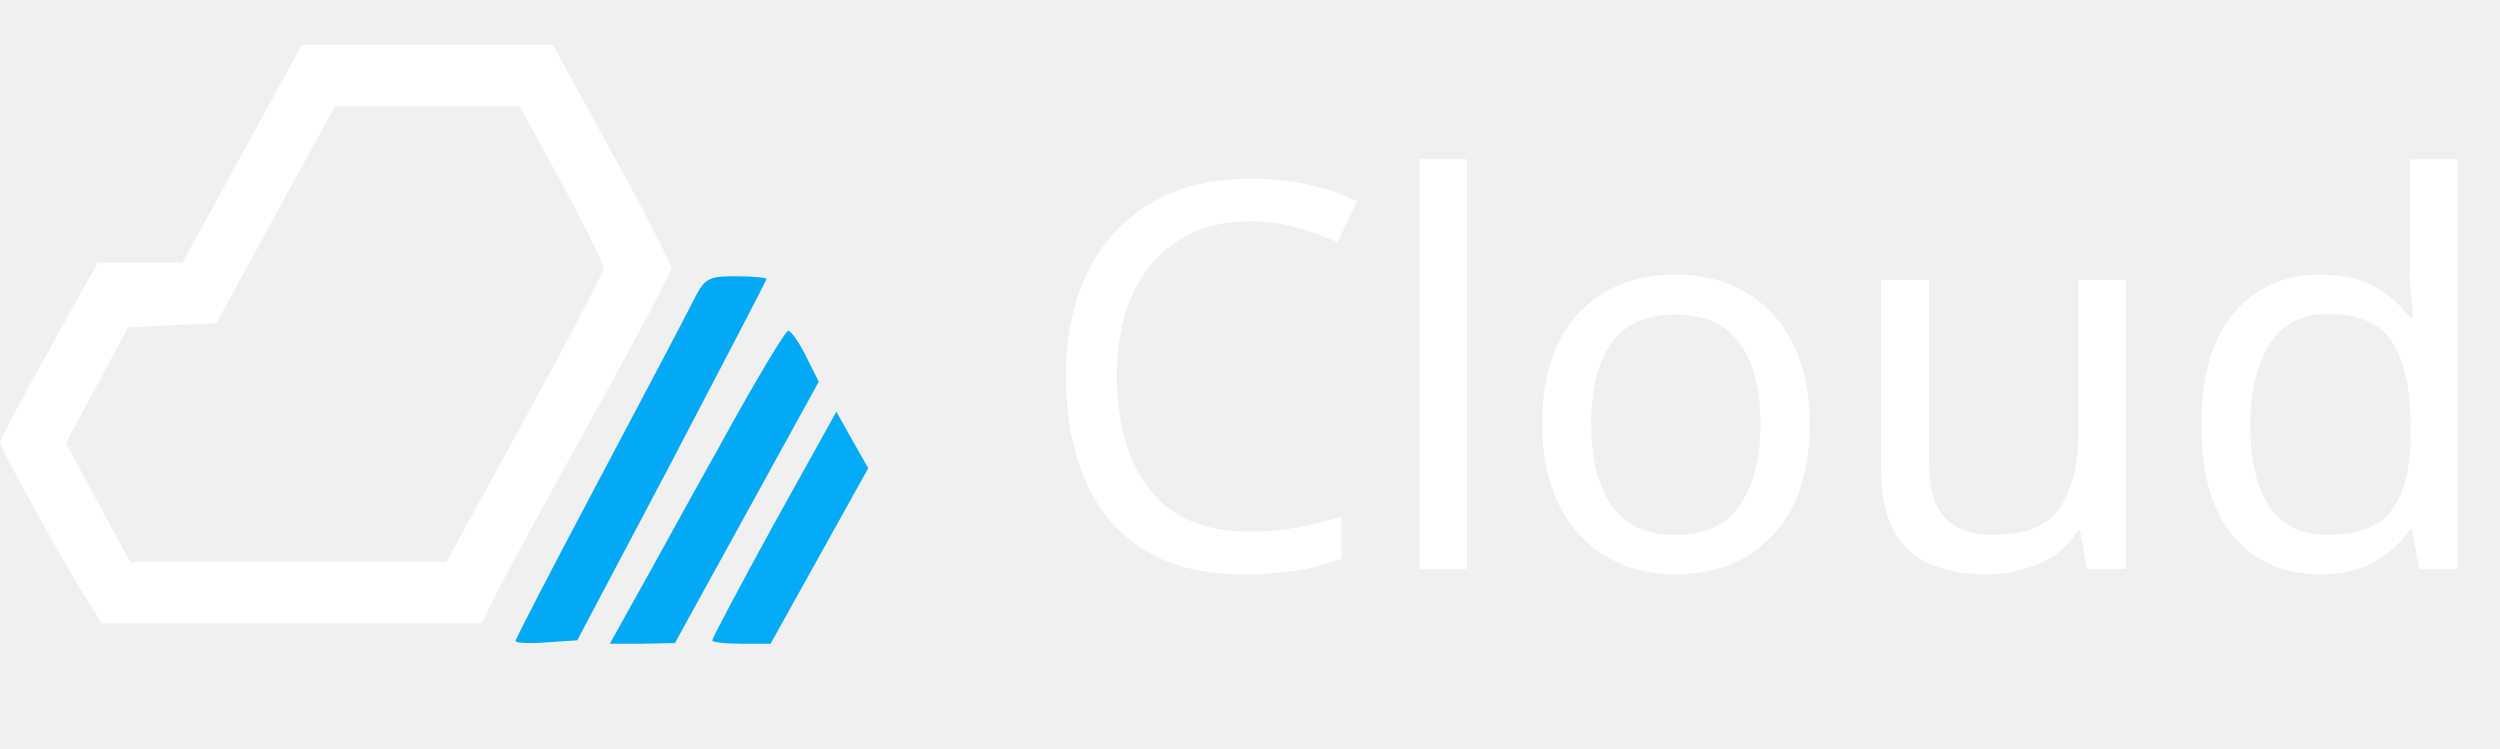
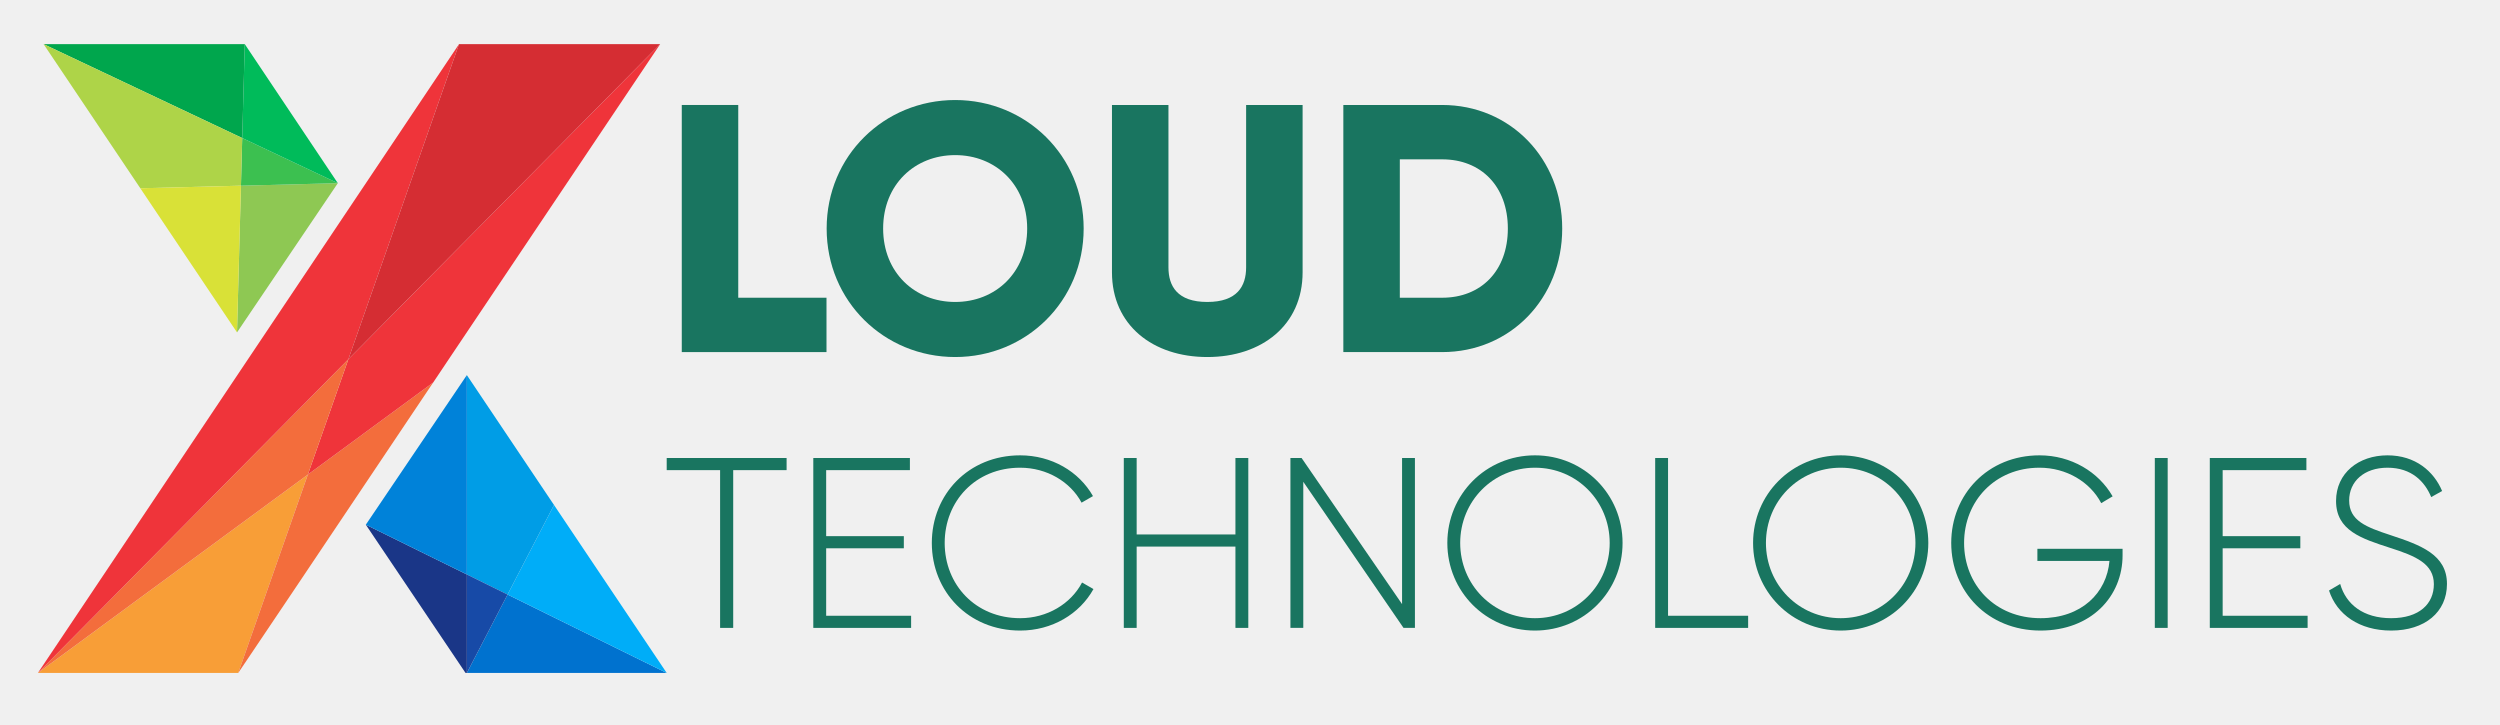
- <svg xmlns="http://www.w3.org/2000/svg" width="167px" height="50px" viewBox="0 0 167 50" version="1.1">
-   <g id="页面-1" stroke="none" stroke-width="1" fill="none" fill-rule="evenodd">
-     <g id="logo--user" fill-rule="nonzero">
-       <g id="logo" transform="translate(-0, 3)">
-         <g id="编组" transform="translate(29, 20) scale(-1, 1) rotate(-180) translate(-29, -20) translate(0, 0)">
-           <path d="M51.203,24.364 C51.203,24.273 48.348,18.818 44.905,12.227 L38.561,0.227 L36.522,0.091 C35.389,1.01030295e-14 34.438,0.045 34.438,0.182 C34.438,0.318 36.884,5.045 39.875,10.682 C42.866,16.318 45.72,21.727 46.219,22.727 C47.08,24.455 47.261,24.545 49.164,24.545 C50.297,24.545 51.203,24.455 51.203,24.364 Z" id="路径" fill="#03A9F4" />
-           <path d="M53.831,19.227 L54.692,17.5 L49.889,8.773 L45.086,0.045 L42.911,0 L40.736,0 L42.458,3.091 C43.409,4.773 45.992,9.5 48.258,13.545 C50.478,17.591 52.472,20.909 52.653,20.909 C52.834,20.909 53.378,20.136 53.831,19.227 Z" id="路径" fill="#03A9F4" />
-           <path d="M54.738,5.864 L51.475,0 L49.527,0 C48.439,0 47.578,0.091 47.578,0.227 C47.578,0.364 49.436,3.864 51.702,8 L55.87,15.5 L56.913,13.636 L58,11.727 L54.738,5.864 Z" id="路径" fill="#03AAF6" />
-           <g id="编组-27" transform="translate(0, 1.363636)" fill="#FFFFFF">
-             <path d="M32.172,0 L33.259,2.182 C33.817,3.301 36.409,8.052 39.146,12.993 L39.603,13.818 C42.503,19.045 44.859,23.5 44.859,23.727 C44.859,23.955 43.092,27.409 40.917,31.364 L40.917,31.364 L36.93,38.636 L20.164,38.636 L16.177,31.364 L12.189,24.091 L6.525,24.091 L3.263,18.227 C1.45,15 -7.97167064e-24,12.227 -7.97167064e-24,12.091 C-7.97167064e-24,11.727 4.305,3.955 5.709,1.727 L5.709,1.727 L6.797,0 L32.172,0 Z M29.816,4.091 L8.7,4.091 L6.525,8.091 L4.395,12.045 L6.48,15.909 L8.564,19.773 L11.509,19.909 L14.455,20.045 L18.397,27.273 L22.384,34.545 L34.709,34.545 L37.519,29.409 C39.059,26.545 40.328,24 40.328,23.727 C40.328,23.455 37.972,18.955 35.072,13.682 L35.072,13.682 L29.816,4.091 Z" id="形状结合" />
-           </g>
-         </g>
-       </g>
-       <text id="Cloud" fill="#FFFFFF" font-family="PingFangSC-Regular, PingFang SC" font-size="36" font-weight="normal">
-         <tspan x="69" y="38">Cloud</tspan>
-       </text>
-     </g>
+ <svg xmlns="http://www.w3.org/2000/svg" width="345" height="100" viewBox="15 10 330 90" fill="none">
+   <path d="M112.449 46.474H124.098V53.65H104.993V21.031H112.449V46.474Z" fill="#197560" />
+   <path d="M141.081 54.302C131.714 54.302 124.118 46.94 124.118 37.34C124.118 27.741 131.714 20.378 141.081 20.378C150.447 20.378 158.043 27.741 158.043 37.34C158.043 46.94 150.447 54.302 141.081 54.302ZM141.081 47.033C146.393 47.033 150.587 43.165 150.587 37.34C150.587 31.515 146.393 27.648 141.081 27.648C135.768 27.648 131.574 31.515 131.574 37.34C131.574 43.165 135.768 47.033 141.081 47.033Z" fill="#197560" />
+   <path d="M174.362 54.302C167.185 54.302 161.78 50.108 161.78 43.119V21.031H169.236V42.466C169.236 44.936 170.401 47.033 174.362 47.033C178.323 47.033 179.488 44.936 179.488 42.466V21.031H186.944V43.119C186.944 50.108 181.538 54.302 174.362 54.302Z" fill="#197560" />
+   <path d="M205.368 21.031C214.362 21.031 221.212 28.114 221.212 37.34C221.212 46.567 214.362 53.65 205.368 53.65H192.321V21.031H205.368ZM205.368 46.474C210.494 46.474 214.036 42.932 214.036 37.34C214.036 31.748 210.494 28.207 205.368 28.207H199.776V46.474H205.368Z" fill="#197560" />
+   <path d="M118.831 67.63V69.232H111.783V90.056H110.053V69.232H103.005V67.63H118.831Z" fill="#197560" />
+   <path d="M124.054 88.454H135.267V90.056H122.356V67.63H135.107V69.232H124.054V77.946H134.306V79.548H124.054V88.454Z" fill="#197560" />
+   <path d="M149.662 90.408C142.838 90.408 138 85.25 138 78.843C138 72.435 142.838 67.278 149.662 67.278C153.795 67.278 157.415 69.392 159.273 72.66L157.767 73.525C156.294 70.769 153.186 68.911 149.662 68.911C143.767 68.911 139.698 73.332 139.698 78.843C139.698 84.353 143.767 88.774 149.662 88.774C153.218 88.774 156.358 86.884 157.831 84.065L159.337 84.93C157.511 88.23 153.859 90.408 149.662 90.408Z" fill="#197560" />
+   <path d="M178.078 67.63H179.776V90.056H178.078V79.323H165.039V90.056H163.341V67.63H165.039V77.722H178.078V67.63Z" fill="#197560" />
+   <path d="M200.072 67.63H201.77V90.056H200.264L187.033 70.769V90.056H185.335V67.63H186.809L200.072 86.916V67.63Z" fill="#197560" />
+   <path d="M217.613 90.408C211.141 90.408 206.048 85.25 206.048 78.843C206.048 72.435 211.141 67.278 217.613 67.278C224.084 67.278 229.178 72.435 229.178 78.843C229.178 85.25 224.084 90.408 217.613 90.408ZM217.613 88.774C223.155 88.774 227.48 84.353 227.48 78.843C227.48 73.332 223.155 68.911 217.613 68.911C212.071 68.911 207.746 73.332 207.746 78.843C207.746 84.353 212.071 88.774 217.613 88.774Z" fill="#197560" />
+   <path d="M235.182 88.454H245.754V90.056H233.484V67.63H235.182V88.454Z" fill="#197560" />
+   <path d="M257.972 90.408C251.5 90.408 246.407 85.25 246.407 78.843C246.407 72.435 251.5 67.278 257.972 67.278C264.443 67.278 269.537 72.435 269.537 78.843C269.537 85.25 264.443 90.408 257.972 90.408ZM257.972 88.774C263.514 88.774 267.839 84.353 267.839 78.843C267.839 73.332 263.514 68.911 257.972 68.911C252.429 68.911 248.104 73.332 248.104 78.843C248.104 84.353 252.429 88.774 257.972 88.774Z" fill="#197560" />
+   <path d="M295.18 79.612V80.477C295.18 85.891 291.047 90.408 284.351 90.408C277.399 90.408 272.562 85.25 272.562 78.843C272.562 72.435 277.399 67.278 284.223 67.278C288.388 67.278 292.008 69.456 293.866 72.692L292.36 73.589C290.887 70.769 287.747 68.911 284.223 68.911C278.328 68.911 274.26 73.332 274.26 78.843C274.26 84.353 278.328 88.774 284.351 88.774C289.798 88.774 293.097 85.41 293.45 81.213H283.935V79.612H295.18Z" fill="#197560" />
+   <path d="M299.435 67.63H301.133V90.056H299.435V67.63Z" fill="#197560" />
+   <path d="M308.391 88.454H319.604V90.056H306.693V67.63H319.444V69.232H308.391V77.946H318.643V79.548H308.391V88.454Z" fill="#197560" />
+   <path d="M330.632 90.408C326.435 90.408 323.455 88.294 322.43 85.122L323.904 84.257C324.673 86.948 326.947 88.774 330.632 88.774C334.38 88.774 336.27 86.852 336.27 84.289C336.27 81.598 333.899 80.573 330.471 79.484C326.723 78.266 323.359 77.209 323.359 73.3C323.359 69.616 326.339 67.278 330.151 67.278C333.835 67.278 336.27 69.392 337.359 71.987L335.918 72.788C335.085 70.769 333.355 68.911 330.151 68.911C327.043 68.911 325.089 70.737 325.089 73.236C325.089 75.927 327.364 76.76 330.567 77.818C334.54 79.131 338 80.381 338 84.257C338 87.973 335.085 90.408 330.632 90.408Z" fill="#197560" />
+   <g clip-path="url(#clip0_156_931)">
+     <path fill-rule="evenodd" clip-rule="evenodd" d="M55.637 69.818L20 96.005H46.447L55.637 69.818Z" fill="#F89E37" />
+     <path fill-rule="evenodd" clip-rule="evenodd" d="M81.996 85.654L76.625 96.005H103.005L81.996 85.654Z" fill="#0072CF" />
+     <path fill-rule="evenodd" clip-rule="evenodd" d="M88.129 73.834L81.996 85.654L103.005 96.005L88.129 73.834Z" fill="#00ADF8" />
+     <path fill-rule="evenodd" clip-rule="evenodd" d="M76.625 56.687V83.006L81.996 85.654L88.129 73.834L76.625 56.687Z" fill="#009DE6" />
+     <path fill-rule="evenodd" clip-rule="evenodd" d="M76.625 83.006V96.005L81.996 85.654L76.625 83.006Z" fill="#174AA7" />
+     <path fill-rule="evenodd" clip-rule="evenodd" d="M63.287 76.435L76.453 96.005H76.625V83.006L63.287 76.435Z" fill="#1A3687" />
+     <path fill-rule="evenodd" clip-rule="evenodd" d="M76.625 56.687L63.287 76.435L76.625 83.006V56.687Z" fill="#0082D9" />
+     <path fill-rule="evenodd" clip-rule="evenodd" d="M55.637 69.818L46.447 96.005L53.679 85.253L72.179 57.666L55.637 69.818Z" fill="#F36D3C" />
+     <path fill-rule="evenodd" clip-rule="evenodd" d="M60.986 54.587L55.637 69.818L72.179 57.666L74.725 53.863L102.141 13L60.986 54.587Z" fill="#EF343A" />
+     <path fill-rule="evenodd" clip-rule="evenodd" d="M60.986 54.587L20 96.005L55.637 69.818L60.986 54.587Z" fill="#F36D3C" />
+     <path fill-rule="evenodd" clip-rule="evenodd" d="M75.589 13L20 96.005L60.986 54.587L75.589 13Z" fill="#EF343A" />
+     <path fill-rule="evenodd" clip-rule="evenodd" d="M75.589 13L60.986 54.587L102.141 13H75.589Z" fill="#D52D33" />
+     <path fill-rule="evenodd" clip-rule="evenodd" d="M46.808 31.684L46.285 51.052L59.591 31.354L46.808 31.684Z" fill="#8EC853" />
+     <path fill-rule="evenodd" clip-rule="evenodd" d="M46.974 25.394L46.808 31.684L59.591 31.354L46.974 25.394Z" fill="#3CC050" />
+     <path fill-rule="evenodd" clip-rule="evenodd" d="M47.311 13L46.974 25.394L59.591 31.354L47.311 13Z" fill="#00BB5A" />
+     <path fill-rule="evenodd" clip-rule="evenodd" d="M47.311 13H20.755L46.974 25.394L47.311 13Z" fill="#00A64D" />
+     <path fill-rule="evenodd" clip-rule="evenodd" d="M20.755 13L33.522 32.026L46.808 31.684L46.974 25.394L20.755 13Z" fill="#AED448" />
+     <path fill-rule="evenodd" clip-rule="evenodd" d="M33.522 32.026L46.285 51.052L46.808 31.684L33.522 32.026Z" fill="#D9E137" />
  </g>
+   <defs>
+     <clipPath id="clip0_156_931">
+       <rect width="83.005" height="83.005" fill="white" transform="translate(20 13)" />
+     </clipPath>
+   </defs>
</svg>
